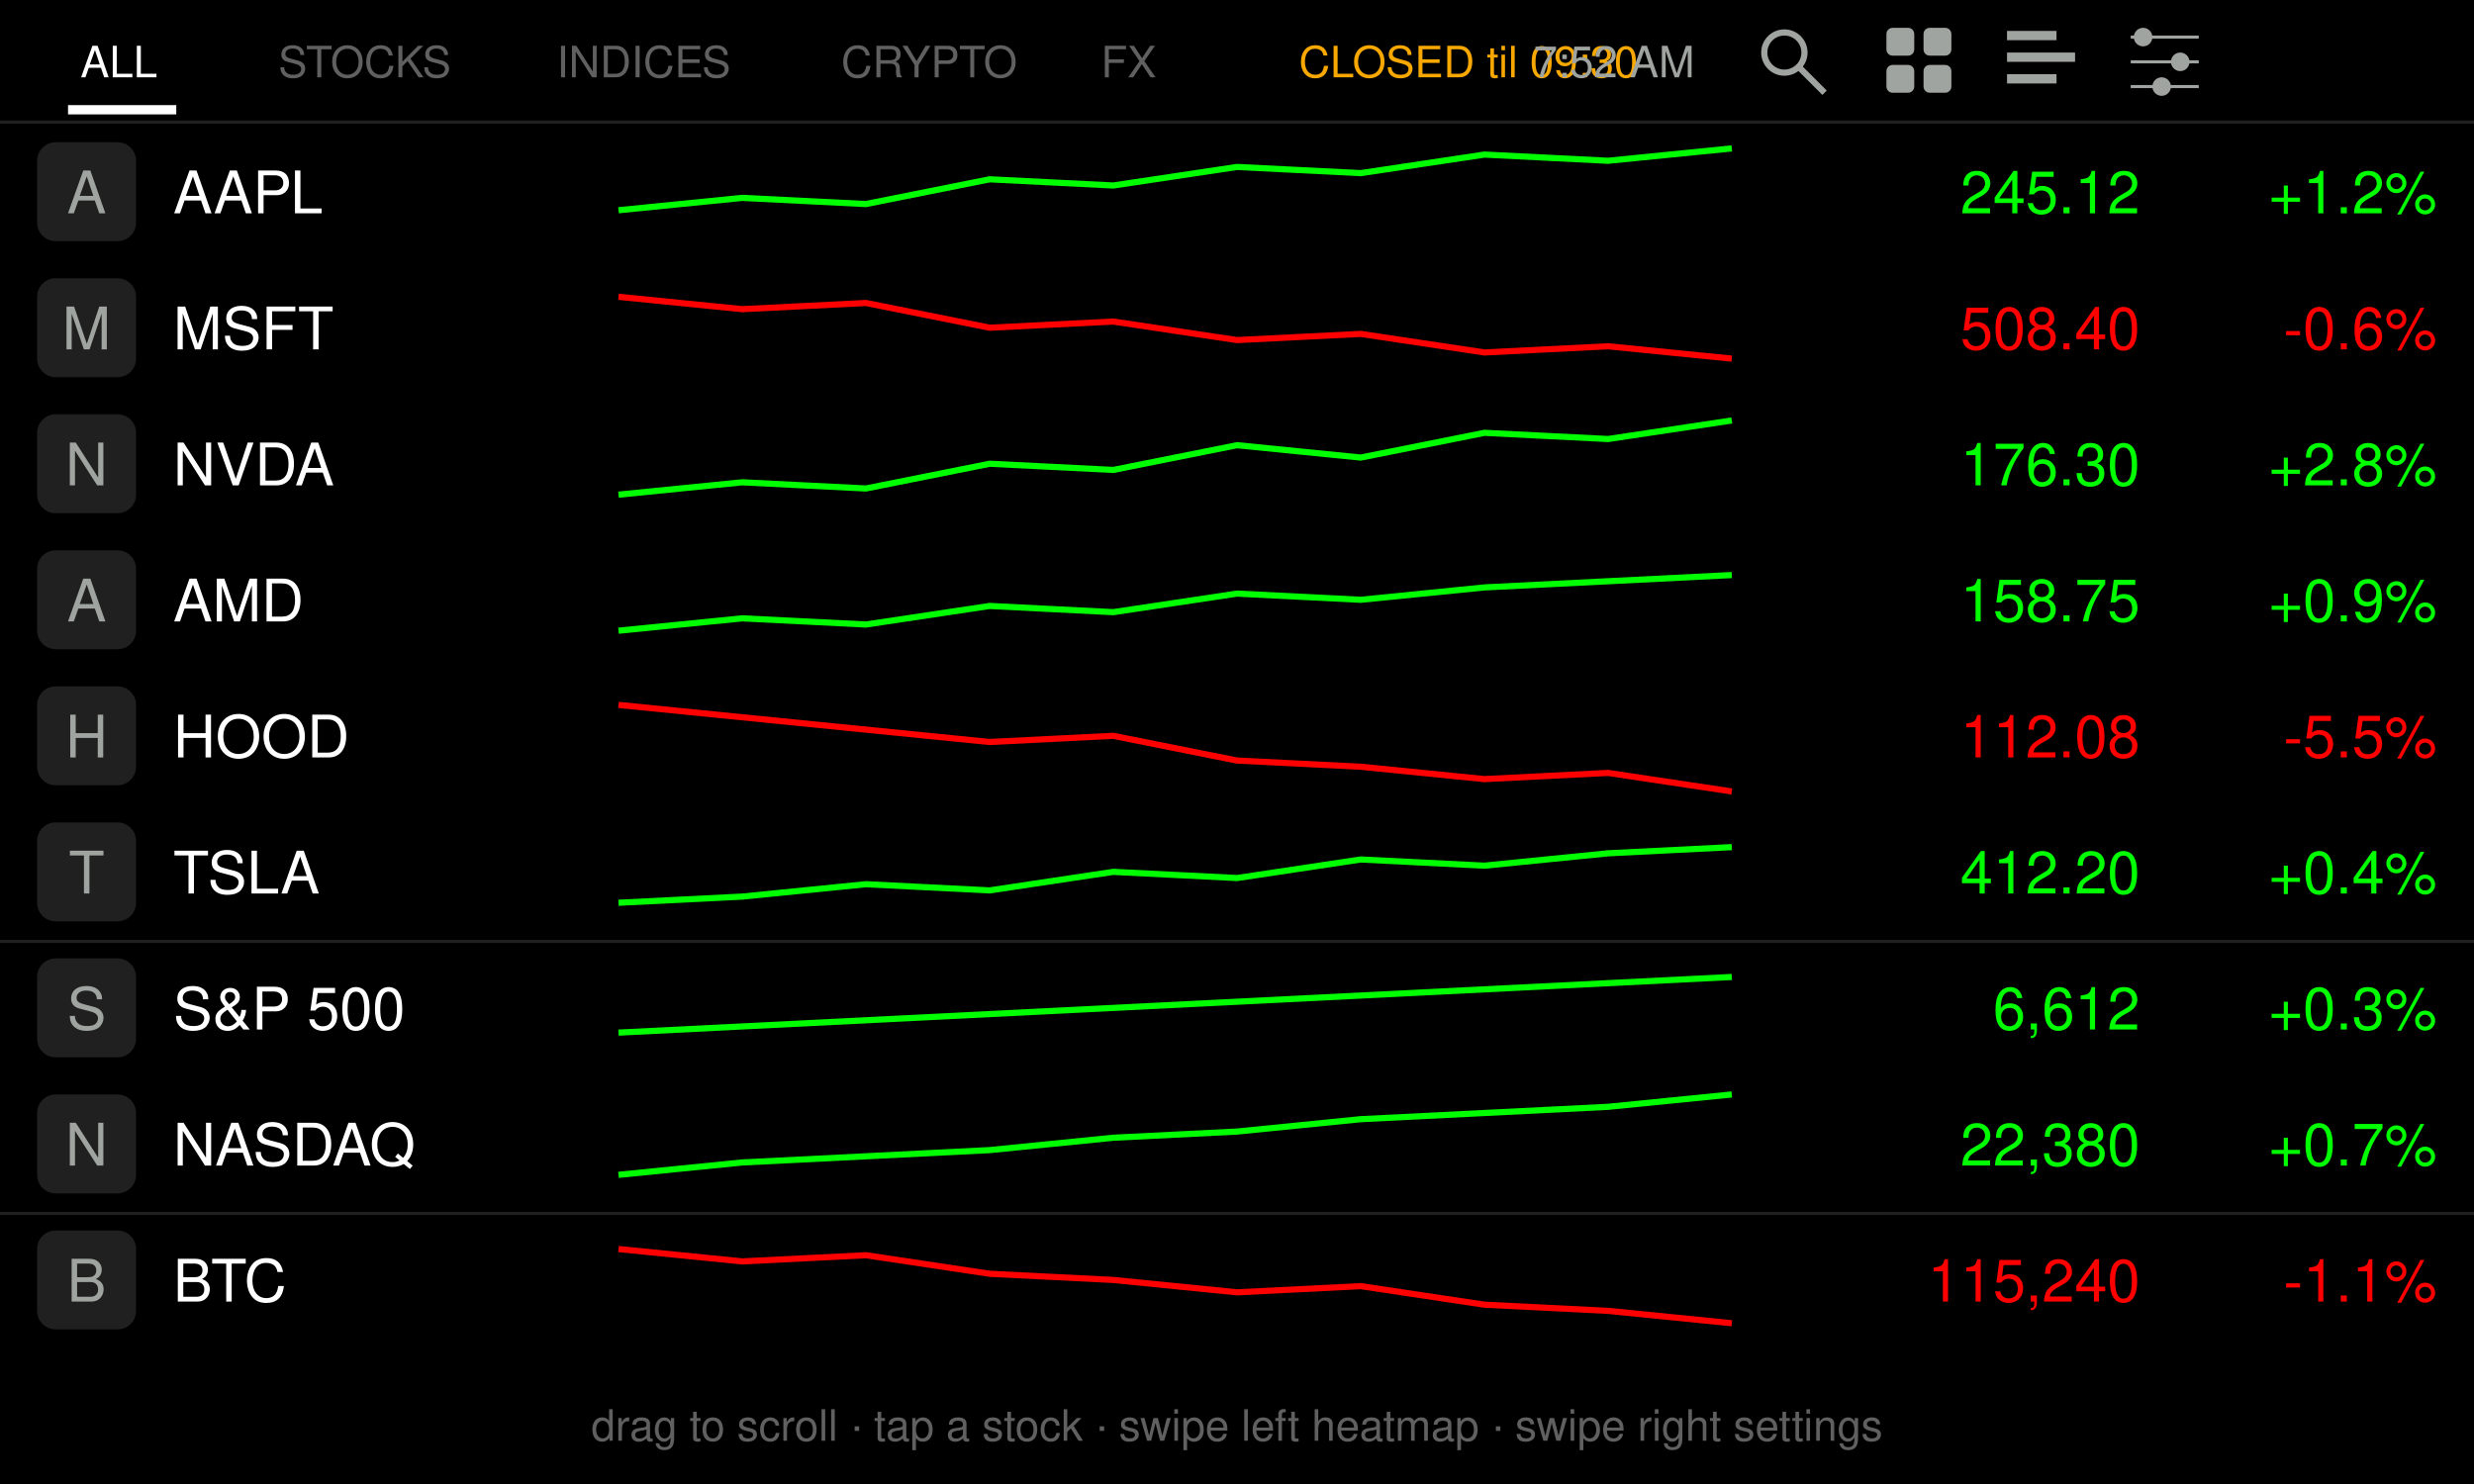
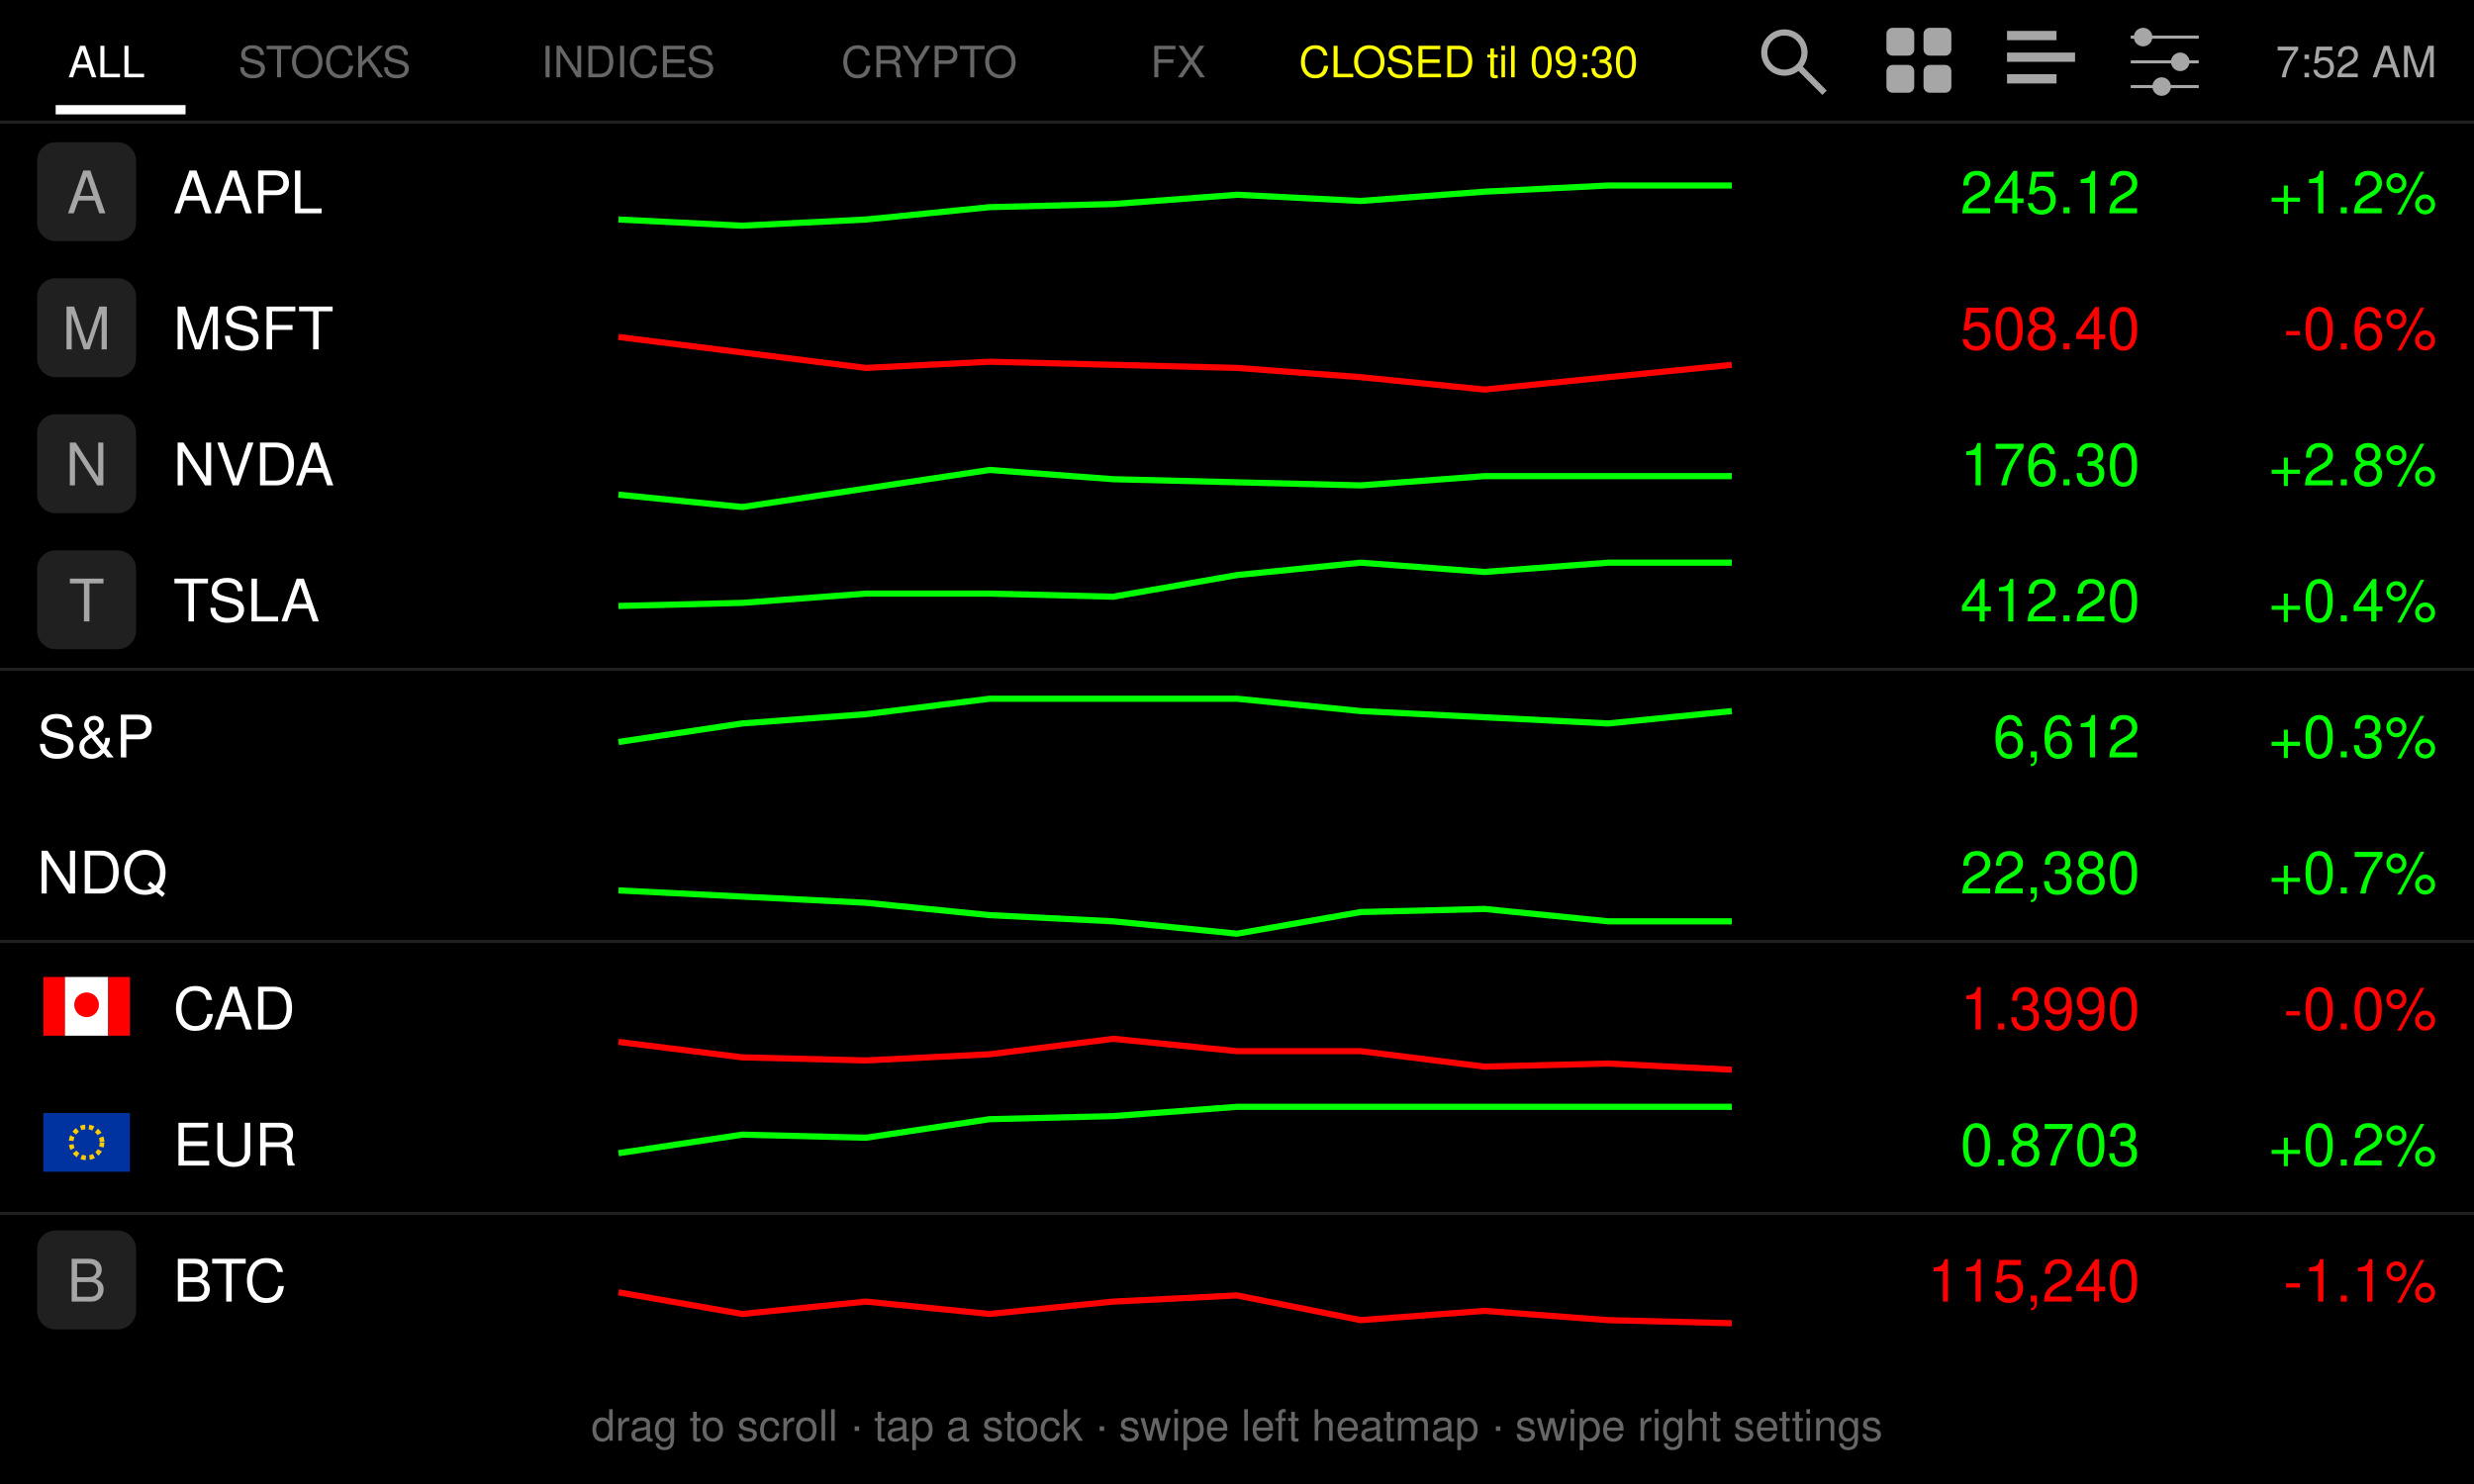
- <svg xmlns="http://www.w3.org/2000/svg" viewBox="0 0 800 480" width="800" height="480" role="img" aria-label="ticker LIST, landscape: section tabs and four page icons in the header, nine 44px rows of logo badge, symbol, intraday sparkline, price and signed percent">
+ <svg xmlns="http://www.w3.org/2000/svg" viewBox="0 0 800 480" width="800" height="480" role="img" aria-label="ticker LIST, landscape: section tabs and four page icons in the header, nine 44px rows of badge, symbol, intraday sparkline, price and signed percent">
  <rect width="800" height="480" fill="#000000" />
-   <g font-family="Helvetica Neue, Helvetica, Arial, sans-serif">
-     <text x="26" y="25" font-size="14" fill="#ffffff">ALL</text>
-     <rect x="22" y="34" width="35" height="3" fill="#ffffff" />
-     <text x="90" y="25" font-size="14" fill="#606060">STOCKS</text>
-     <text x="180" y="25" font-size="14" fill="#606060">INDICES</text>
-     <text x="272" y="25" font-size="14" fill="#606060">CRYPTO</text>
-     <text x="356" y="25" font-size="14" fill="#606060">FX</text>
-     <text x="420" y="25" font-size="14" fill="#f8a800">CLOSED til 09:30</text>
-     <text x="548" y="25" font-size="14" fill="#a0a4a0" text-anchor="end">7:52 AM</text>
-     <g fill="none" stroke="#a0a4a0" stroke-width="2">
-       <circle cx="577" cy="17" r="6.5" />
-       <line x1="582" y1="22" x2="590" y2="30" />
-     </g>
-     <g fill="#a0a4a0">
-       <rect x="610" y="9" width="9" height="9" rx="2" />
-       <rect x="622" y="9" width="9" height="9" rx="2" />
-       <rect x="610" y="21" width="9" height="9" rx="2" />
-       <rect x="622" y="21" width="9" height="9" rx="2" />
-       <rect x="649" y="10" width="16" height="3" />
-       <rect x="649" y="17" width="22" height="3" />
-       <rect x="649" y="24" width="16" height="3" />
-       <circle cx="693" cy="12" r="3" />
-       <circle cx="705" cy="20" r="3" />
-       <circle cx="699" cy="28" r="3" />
-     </g>
-     <g stroke="#a0a4a0" stroke-width="1">
-       <line x1="689" y1="12" x2="711" y2="12" />
-       <line x1="689" y1="20" x2="711" y2="20" />
-       <line x1="689" y1="28" x2="711" y2="28" />
-     </g>
-     <line x1="0" y1="39.5" x2="800" y2="39.5" stroke="#202020" />
-     <g font-size="19">
-       <rect x="12" y="46" width="32" height="32" rx="6" fill="#202020" />
-       <text x="28" y="69" font-size="19" fill="#a0a4a0" text-anchor="middle">A</text>
-       <text x="56" y="69" fill="#ffffff">AAPL</text>
-       <polyline fill="none" stroke="#00ff00" stroke-width="2" points="200,68 240,64 280,66 320,58 360,60 400,54 440,56 480,50 520,52 560,48" />
-       <text x="692" y="69" fill="#00ff00" text-anchor="end">245.12</text>
-       <text x="788" y="69" fill="#00ff00" text-anchor="end">+1.2%</text>
-       <rect x="12" y="90" width="32" height="32" rx="6" fill="#202020" />
-       <text x="28" y="113" fill="#a0a4a0" text-anchor="middle">M</text>
-       <text x="56" y="113" fill="#ffffff">MSFT</text>
-       <polyline fill="none" stroke="#ff0000" stroke-width="2" points="200,96 240,100 280,98 320,106 360,104 400,110 440,108 480,114 520,112 560,116" />
-       <text x="692" y="113" fill="#ff0000" text-anchor="end">508.40</text>
-       <text x="788" y="113" fill="#ff0000" text-anchor="end">-0.6%</text>
-       <rect x="12" y="134" width="32" height="32" rx="6" fill="#202020" />
-       <text x="28" y="157" fill="#a0a4a0" text-anchor="middle">N</text>
-       <text x="56" y="157" fill="#ffffff">NVDA</text>
-       <polyline fill="none" stroke="#00ff00" stroke-width="2" points="200,160 240,156 280,158 320,150 360,152 400,144 440,148 480,140 520,142 560,136" />
-       <text x="692" y="157" fill="#00ff00" text-anchor="end">176.30</text>
-       <text x="788" y="157" fill="#00ff00" text-anchor="end">+2.8%</text>
-       <rect x="12" y="178" width="32" height="32" rx="6" fill="#202020" />
-       <text x="28" y="201" fill="#a0a4a0" text-anchor="middle">A</text>
-       <text x="56" y="201" fill="#ffffff">AMD</text>
-       <polyline fill="none" stroke="#00ff00" stroke-width="2" points="200,204 240,200 280,202 320,196 360,198 400,192 440,194 480,190 520,188 560,186" />
-       <text x="692" y="201" fill="#00ff00" text-anchor="end">158.75</text>
-       <text x="788" y="201" fill="#00ff00" text-anchor="end">+0.9%</text>
-       <rect x="12" y="222" width="32" height="32" rx="6" fill="#202020" />
-       <text x="28" y="245" fill="#a0a4a0" text-anchor="middle">H</text>
-       <text x="56" y="245" fill="#ffffff">HOOD</text>
-       <polyline fill="none" stroke="#ff0000" stroke-width="2" points="200,228 240,232 280,236 320,240 360,238 400,246 440,248 480,252 520,250 560,256" />
-       <text x="692" y="245" fill="#ff0000" text-anchor="end">112.08</text>
-       <text x="788" y="245" fill="#ff0000" text-anchor="end">-5.5%</text>
-       <rect x="12" y="266" width="32" height="32" rx="6" fill="#202020" />
-       <text x="28" y="289" fill="#a0a4a0" text-anchor="middle">T</text>
-       <text x="56" y="289" fill="#ffffff">TSLA</text>
-       <polyline fill="none" stroke="#00ff00" stroke-width="2" points="200,292 240,290 280,286 320,288 360,282 400,284 440,278 480,280 520,276 560,274" />
-       <text x="692" y="289" fill="#00ff00" text-anchor="end">412.20</text>
-       <text x="788" y="289" fill="#00ff00" text-anchor="end">+0.4%</text>
-       <line x1="0" y1="304.5" x2="800" y2="304.5" stroke="#202020" />
-       <rect x="12" y="310" width="32" height="32" rx="6" fill="#202020" />
-       <text x="28" y="333" fill="#a0a4a0" text-anchor="middle">S</text>
-       <text x="56" y="333" fill="#ffffff">S&amp;P 500</text>
-       <polyline fill="none" stroke="#00ff00" stroke-width="2" points="200,334 240,332 280,330 320,328 360,326 400,324 440,322 480,320 520,318 560,316" />
-       <text x="692" y="333" fill="#00ff00" text-anchor="end">6,612</text>
-       <text x="788" y="333" fill="#00ff00" text-anchor="end">+0.3%</text>
-       <rect x="12" y="354" width="32" height="32" rx="6" fill="#202020" />
-       <text x="28" y="377" fill="#a0a4a0" text-anchor="middle">N</text>
-       <text x="56" y="377" fill="#ffffff">NASDAQ</text>
-       <polyline fill="none" stroke="#00ff00" stroke-width="2" points="200,380 240,376 280,374 320,372 360,368 400,366 440,362 480,360 520,358 560,354" />
-       <text x="692" y="377" fill="#00ff00" text-anchor="end">22,380</text>
-       <text x="788" y="377" fill="#00ff00" text-anchor="end">+0.7%</text>
-       <line x1="0" y1="392.5" x2="800" y2="392.5" stroke="#202020" />
-       <rect x="12" y="398" width="32" height="32" rx="6" fill="#202020" />
-       <text x="28" y="421" fill="#a0a4a0" text-anchor="middle">B</text>
-       <text x="56" y="421" fill="#ffffff">BTC</text>
-       <polyline fill="none" stroke="#ff0000" stroke-width="2" points="200,404 240,408 280,406 320,412 360,414 400,418 440,416 480,422 520,424 560,428" />
-       <text x="692" y="421" fill="#ff0000" text-anchor="end">115,240</text>
-       <text x="788" y="421" fill="#ff0000" text-anchor="end">-1.1%</text>
-     </g>
-     <text x="400" y="466" font-size="14" fill="#606060" text-anchor="middle">drag to scroll · tap a stock · swipe left heatmap · swipe right settings</text>
+   <text x="22" y="25" font-family="Helvetica Neue, Helvetica, Arial, sans-serif" font-size="14" fill="#ffffff" text-anchor="start">ALL</text>
+   <rect x="18" y="34" width="42" height="3" fill="#ffffff" />
+   <text x="77" y="25" font-family="Helvetica Neue, Helvetica, Arial, sans-serif" font-size="14" fill="#666666" text-anchor="start">STOCKS</text>
+   <text x="175" y="25" font-family="Helvetica Neue, Helvetica, Arial, sans-serif" font-size="14" fill="#666666" text-anchor="start">INDICES</text>
+   <text x="272" y="25" font-family="Helvetica Neue, Helvetica, Arial, sans-serif" font-size="14" fill="#666666" text-anchor="start">CRYPTO</text>
+   <text x="372" y="25" font-family="Helvetica Neue, Helvetica, Arial, sans-serif" font-size="14" fill="#666666" text-anchor="start">FX</text>
+   <text x="420" y="25" font-family="Helvetica Neue, Helvetica, Arial, sans-serif" font-size="14" fill="#ffff00" text-anchor="start">CLOSED til 09:30</text>
+   <g fill="none" stroke="#a6a6a6" stroke-width="2">
+     <circle cx="577" cy="17" r="6.5" />
+     <line x1="582" y1="22" x2="590" y2="30" />
  </g>
+   <g fill="#a6a6a6">
+     <rect x="610" y="9" width="9" height="9" rx="2" />
+     <rect x="622" y="9" width="9" height="9" rx="2" />
+     <rect x="610" y="21" width="9" height="9" rx="2" />
+     <rect x="622" y="21" width="9" height="9" rx="2" />
+   </g>
+   <g fill="#a6a6a6">
+     <rect x="649" y="10" width="16" height="3" />
+     <rect x="649" y="17" width="22" height="3" />
+     <rect x="649" y="24" width="16" height="3" />
+   </g>
+   <g stroke="#a6a6a6" stroke-width="1">
+     <line x1="689" y1="12" x2="711" y2="12" />
+     <line x1="689" y1="20" x2="711" y2="20" />
+     <line x1="689" y1="28" x2="711" y2="28" />
+   </g>
+   <g fill="#a6a6a6">
+     <circle cx="693" cy="12" r="3" />
+     <circle cx="705" cy="20" r="3" />
+     <circle cx="699" cy="28" r="3" />
+   </g>
+   <text x="788" y="25" font-family="Helvetica Neue, Helvetica, Arial, sans-serif" font-size="14" fill="#a6a6a6" text-anchor="end">7:52 AM</text>
+   <line x1="0" y1="39.5" x2="800" y2="39.5" stroke="#202020" />
+   <rect x="12" y="46" width="32" height="32" rx="6" fill="#202020" />
+   <text x="28" y="69" font-family="Helvetica Neue, Helvetica, Arial, sans-serif" font-size="19" fill="#a6a6a6" text-anchor="middle">A</text>
+   <text x="56" y="69" font-family="Helvetica Neue, Helvetica, Arial, sans-serif" font-size="19" fill="#ffffff" text-anchor="start">AAPL</text>
+   <polyline fill="none" stroke="#00ff00" stroke-width="2" points="200,71 240,73 280,71 320,67 360,66 400,63 440,65 480,62 520,60 560,60" />
+   <text x="692" y="69" font-family="Helvetica Neue, Helvetica, Arial, sans-serif" font-size="19" fill="#00ff00" text-anchor="end">245.12</text>
+   <text x="788" y="69" font-family="Helvetica Neue, Helvetica, Arial, sans-serif" font-size="19" fill="#00ff00" text-anchor="end">+1.2%</text>
+   <rect x="12" y="90" width="32" height="32" rx="6" fill="#202020" />
+   <text x="28" y="113" font-family="Helvetica Neue, Helvetica, Arial, sans-serif" font-size="19" fill="#a6a6a6" text-anchor="middle">M</text>
+   <text x="56" y="113" font-family="Helvetica Neue, Helvetica, Arial, sans-serif" font-size="19" fill="#ffffff" text-anchor="start">MSFT</text>
+   <polyline fill="none" stroke="#ff0000" stroke-width="2" points="200,109 240,114 280,119 320,117 360,118 400,119 440,122 480,126 520,122 560,118" />
+   <text x="692" y="113" font-family="Helvetica Neue, Helvetica, Arial, sans-serif" font-size="19" fill="#ff0000" text-anchor="end">508.40</text>
+   <text x="788" y="113" font-family="Helvetica Neue, Helvetica, Arial, sans-serif" font-size="19" fill="#ff0000" text-anchor="end">-0.6%</text>
+   <rect x="12" y="134" width="32" height="32" rx="6" fill="#202020" />
+   <text x="28" y="157" font-family="Helvetica Neue, Helvetica, Arial, sans-serif" font-size="19" fill="#a6a6a6" text-anchor="middle">N</text>
+   <text x="56" y="157" font-family="Helvetica Neue, Helvetica, Arial, sans-serif" font-size="19" fill="#ffffff" text-anchor="start">NVDA</text>
+   <polyline fill="none" stroke="#00ff00" stroke-width="2" points="200,160 240,164 280,158 320,152 360,155 400,156 440,157 480,154 520,154 560,154" />
+   <text x="692" y="157" font-family="Helvetica Neue, Helvetica, Arial, sans-serif" font-size="19" fill="#00ff00" text-anchor="end">176.30</text>
+   <text x="788" y="157" font-family="Helvetica Neue, Helvetica, Arial, sans-serif" font-size="19" fill="#00ff00" text-anchor="end">+2.8%</text>
+   <rect x="12" y="178" width="32" height="32" rx="6" fill="#202020" />
+   <text x="28" y="201" font-family="Helvetica Neue, Helvetica, Arial, sans-serif" font-size="19" fill="#a6a6a6" text-anchor="middle">T</text>
+   <text x="56" y="201" font-family="Helvetica Neue, Helvetica, Arial, sans-serif" font-size="19" fill="#ffffff" text-anchor="start">TSLA</text>
+   <polyline fill="none" stroke="#00ff00" stroke-width="2" points="200,196 240,195 280,192 320,192 360,193 400,186 440,182 480,185 520,182 560,182" />
+   <text x="692" y="201" font-family="Helvetica Neue, Helvetica, Arial, sans-serif" font-size="19" fill="#00ff00" text-anchor="end">412.20</text>
+   <text x="788" y="201" font-family="Helvetica Neue, Helvetica, Arial, sans-serif" font-size="19" fill="#00ff00" text-anchor="end">+0.4%</text>
+   <line x1="0" y1="216.5" x2="800" y2="216.5" stroke="#202020" />
+   <text x="12" y="245" font-family="Helvetica Neue, Helvetica, Arial, sans-serif" font-size="19" fill="#ffffff" text-anchor="start">S&amp;P</text>
+   <polyline fill="none" stroke="#00ff00" stroke-width="2" points="200,240 240,234 280,231 320,226 360,226 400,226 440,230 480,232 520,234 560,230" />
+   <text x="692" y="245" font-family="Helvetica Neue, Helvetica, Arial, sans-serif" font-size="19" fill="#00ff00" text-anchor="end">6,612</text>
+   <text x="788" y="245" font-family="Helvetica Neue, Helvetica, Arial, sans-serif" font-size="19" fill="#00ff00" text-anchor="end">+0.3%</text>
+   <text x="12" y="289" font-family="Helvetica Neue, Helvetica, Arial, sans-serif" font-size="19" fill="#ffffff" text-anchor="start">NDQ</text>
+   <polyline fill="none" stroke="#00ff00" stroke-width="2" points="200,288 240,290 280,292 320,296 360,298 400,302 440,295 480,294 520,298 560,298" />
+   <text x="692" y="289" font-family="Helvetica Neue, Helvetica, Arial, sans-serif" font-size="19" fill="#00ff00" text-anchor="end">22,380</text>
+   <text x="788" y="289" font-family="Helvetica Neue, Helvetica, Arial, sans-serif" font-size="19" fill="#00ff00" text-anchor="end">+0.7%</text>
+   <line x1="0" y1="304.5" x2="800" y2="304.5" stroke="#202020" />
+   <rect x="14" y="316" width="7" height="19" fill="#ff0000" />
+   <rect x="21" y="316" width="14" height="19" fill="#ffffff" />
+   <rect x="35" y="316" width="7" height="19" fill="#ff0000" />
+   <circle cx="28" cy="325" r="4" fill="#ff0000" />
+   <text x="56" y="333" font-family="Helvetica Neue, Helvetica, Arial, sans-serif" font-size="19" fill="#ffffff" text-anchor="start">CAD</text>
+   <polyline fill="none" stroke="#ff0000" stroke-width="2" points="200,337 240,342 280,343 320,341 360,336 400,340 440,340 480,345 520,344 560,346" />
+   <text x="692" y="333" font-family="Helvetica Neue, Helvetica, Arial, sans-serif" font-size="19" fill="#ff0000" text-anchor="end">1.3990</text>
+   <text x="788" y="333" font-family="Helvetica Neue, Helvetica, Arial, sans-serif" font-size="19" fill="#ff0000" text-anchor="end">-0.0%</text>
+   <rect x="14" y="360" width="28" height="19" fill="#0033a0" />
+   <circle cx="28" cy="369.5" r="5" fill="none" stroke="#ffcc00" stroke-width="1.5" stroke-dasharray="1.5 1.2" />
+   <text x="56" y="377" font-family="Helvetica Neue, Helvetica, Arial, sans-serif" font-size="19" fill="#ffffff" text-anchor="start">EUR</text>
+   <polyline fill="none" stroke="#00ff00" stroke-width="2" points="200,373 240,367 280,368 320,362 360,361 400,358 440,358 480,358 520,358 560,358" />
+   <text x="692" y="377" font-family="Helvetica Neue, Helvetica, Arial, sans-serif" font-size="19" fill="#00ff00" text-anchor="end">0.8703</text>
+   <text x="788" y="377" font-family="Helvetica Neue, Helvetica, Arial, sans-serif" font-size="19" fill="#00ff00" text-anchor="end">+0.2%</text>
+   <line x1="0" y1="392.5" x2="800" y2="392.5" stroke="#202020" />
+   <rect x="12" y="398" width="32" height="32" rx="6" fill="#202020" />
+   <text x="28" y="421" font-family="Helvetica Neue, Helvetica, Arial, sans-serif" font-size="19" fill="#a6a6a6" text-anchor="middle">B</text>
+   <text x="56" y="421" font-family="Helvetica Neue, Helvetica, Arial, sans-serif" font-size="19" fill="#ffffff" text-anchor="start">BTC</text>
+   <polyline fill="none" stroke="#ff0000" stroke-width="2" points="200,418 240,425 280,421 320,425 360,421 400,419 440,427 480,424 520,427 560,428" />
+   <text x="692" y="421" font-family="Helvetica Neue, Helvetica, Arial, sans-serif" font-size="19" fill="#ff0000" text-anchor="end">115,240</text>
+   <text x="788" y="421" font-family="Helvetica Neue, Helvetica, Arial, sans-serif" font-size="19" fill="#ff0000" text-anchor="end">-1.1%</text>
+   <text x="400" y="466" font-family="Helvetica Neue, Helvetica, Arial, sans-serif" font-size="14" fill="#666666" text-anchor="middle">drag to scroll  ·  tap a stock  ·  swipe left heatmap  ·  swipe right settings</text>
</svg>
